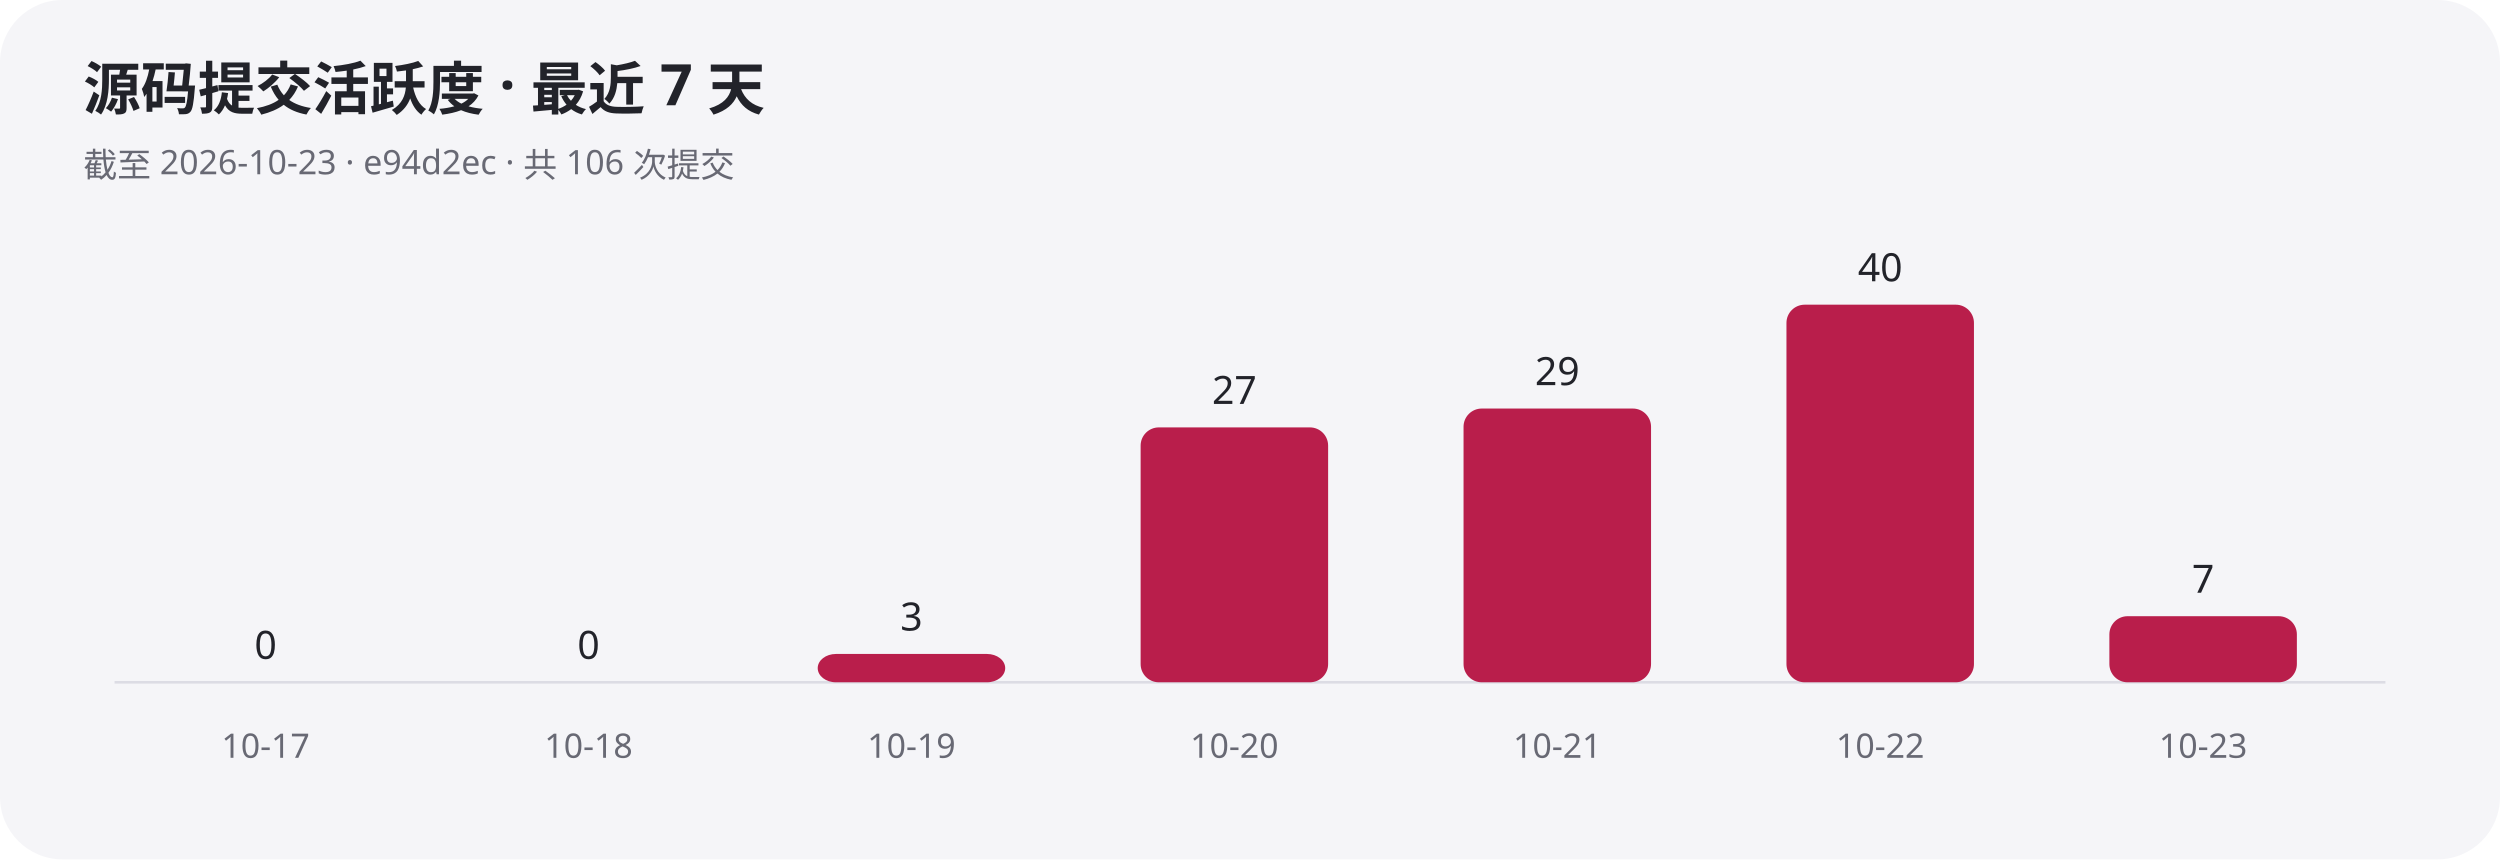
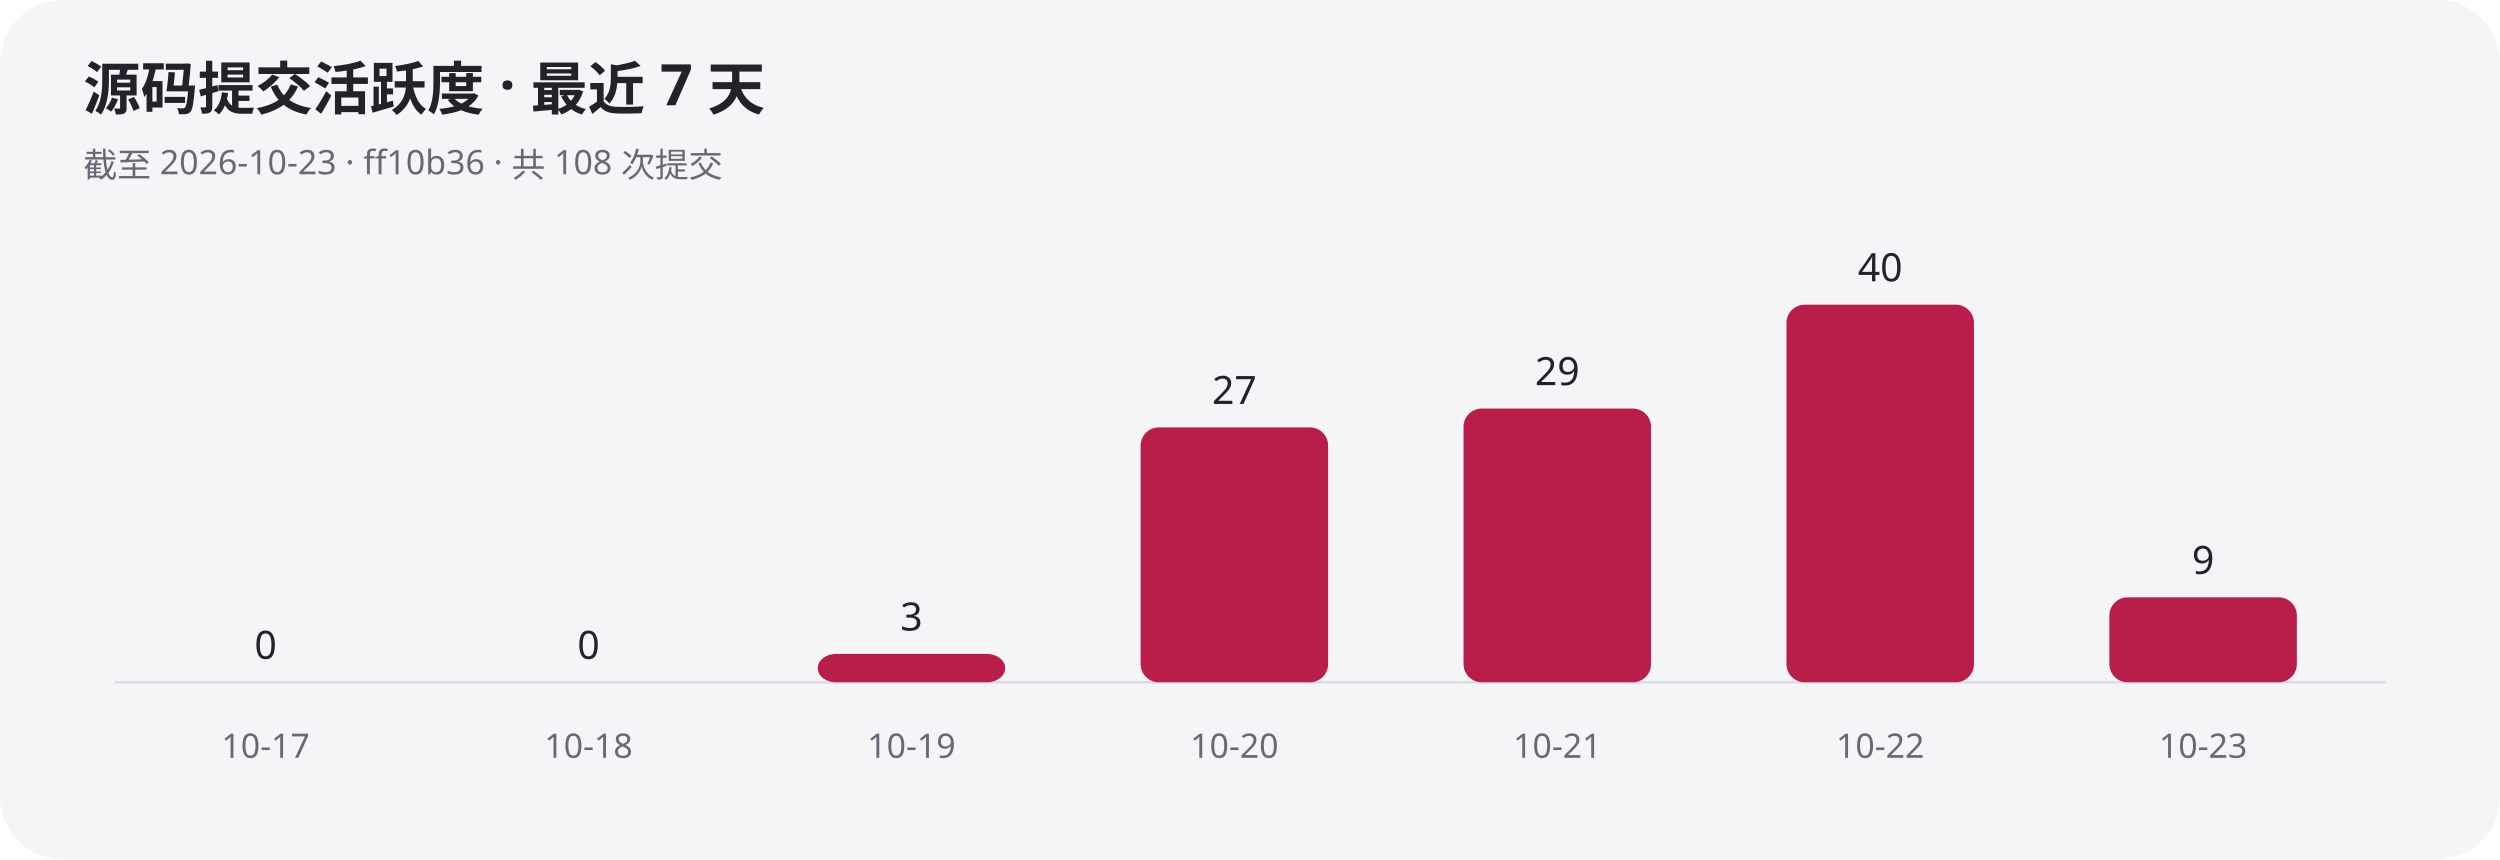
<svg xmlns="http://www.w3.org/2000/svg" width="960" height="330" viewBox="0 0 960 330" role="img" aria-labelledby="title desc">
  <rect width="960" height="330" rx="24" fill="#F5F5F8" />
  <g font-family="system-ui, sans-serif" fill="#22232A">
    <text x="32" y="42" font-size="22" font-weight="650">源码提交活跃度 · 最近 7 天</text>
-     <text x="32" y="68" font-size="13" fill="#686974">截至 2026-10-23 · e94d2ec · 共 106 次提交</text>
+     <text x="32" y="68" font-size="13" fill="#686974">截至 2026-10-23 · ff10b36 · 共 108 次提交</text>
    <line x1="44" y1="262" x2="916" y2="262" stroke="#DCDCE4" />
    <rect x="66" y="262.0" width="72" height="0.0" rx="7" fill="#B91E4B" />
    <text x="102" y="253.0" font-size="15" text-anchor="middle">0</text>
    <text x="102" y="291" font-size="13" text-anchor="middle" fill="#686974">10-17</text>
    <rect x="190" y="262.0" width="72" height="0.0" rx="7" fill="#B91E4B" />
    <text x="226" y="253.0" font-size="15" text-anchor="middle">0</text>
    <text x="226" y="291" font-size="13" text-anchor="middle" fill="#686974">10-18</text>
    <rect x="314" y="251.12" width="72" height="10.88" rx="7" fill="#B91E4B" />
    <text x="350" y="242.12" font-size="15" text-anchor="middle">3</text>
    <text x="350" y="291" font-size="13" text-anchor="middle" fill="#686974">10-19</text>
    <rect x="438" y="164.12" width="72" height="97.88" rx="7" fill="#B91E4B" />
    <text x="474" y="155.12" font-size="15" text-anchor="middle">27</text>
    <text x="474" y="291" font-size="13" text-anchor="middle" fill="#686974">10-20</text>
    <rect x="562" y="156.88" width="72" height="105.12" rx="7" fill="#B91E4B" />
    <text x="598" y="147.88" font-size="15" text-anchor="middle">29</text>
    <text x="598" y="291" font-size="13" text-anchor="middle" fill="#686974">10-21</text>
    <rect x="686" y="117.0" width="72" height="145.0" rx="7" fill="#B91E4B" />
    <text x="722" y="108.0" font-size="15" text-anchor="middle">40</text>
    <text x="722" y="291" font-size="13" text-anchor="middle" fill="#686974">10-22</text>
-     <rect x="810" y="236.62" width="72" height="25.38" rx="7" fill="#B91E4B" />
-     <text x="846" y="227.62" font-size="15" text-anchor="middle">7</text>
+     <rect x="810" y="229.38" width="72" height="32.62" rx="7" fill="#B91E4B" />
+     <text x="846" y="220.38" font-size="15" text-anchor="middle">9</text>
    <text x="846" y="291" font-size="13" text-anchor="middle" fill="#686974">10-23</text>
  </g>
</svg>
